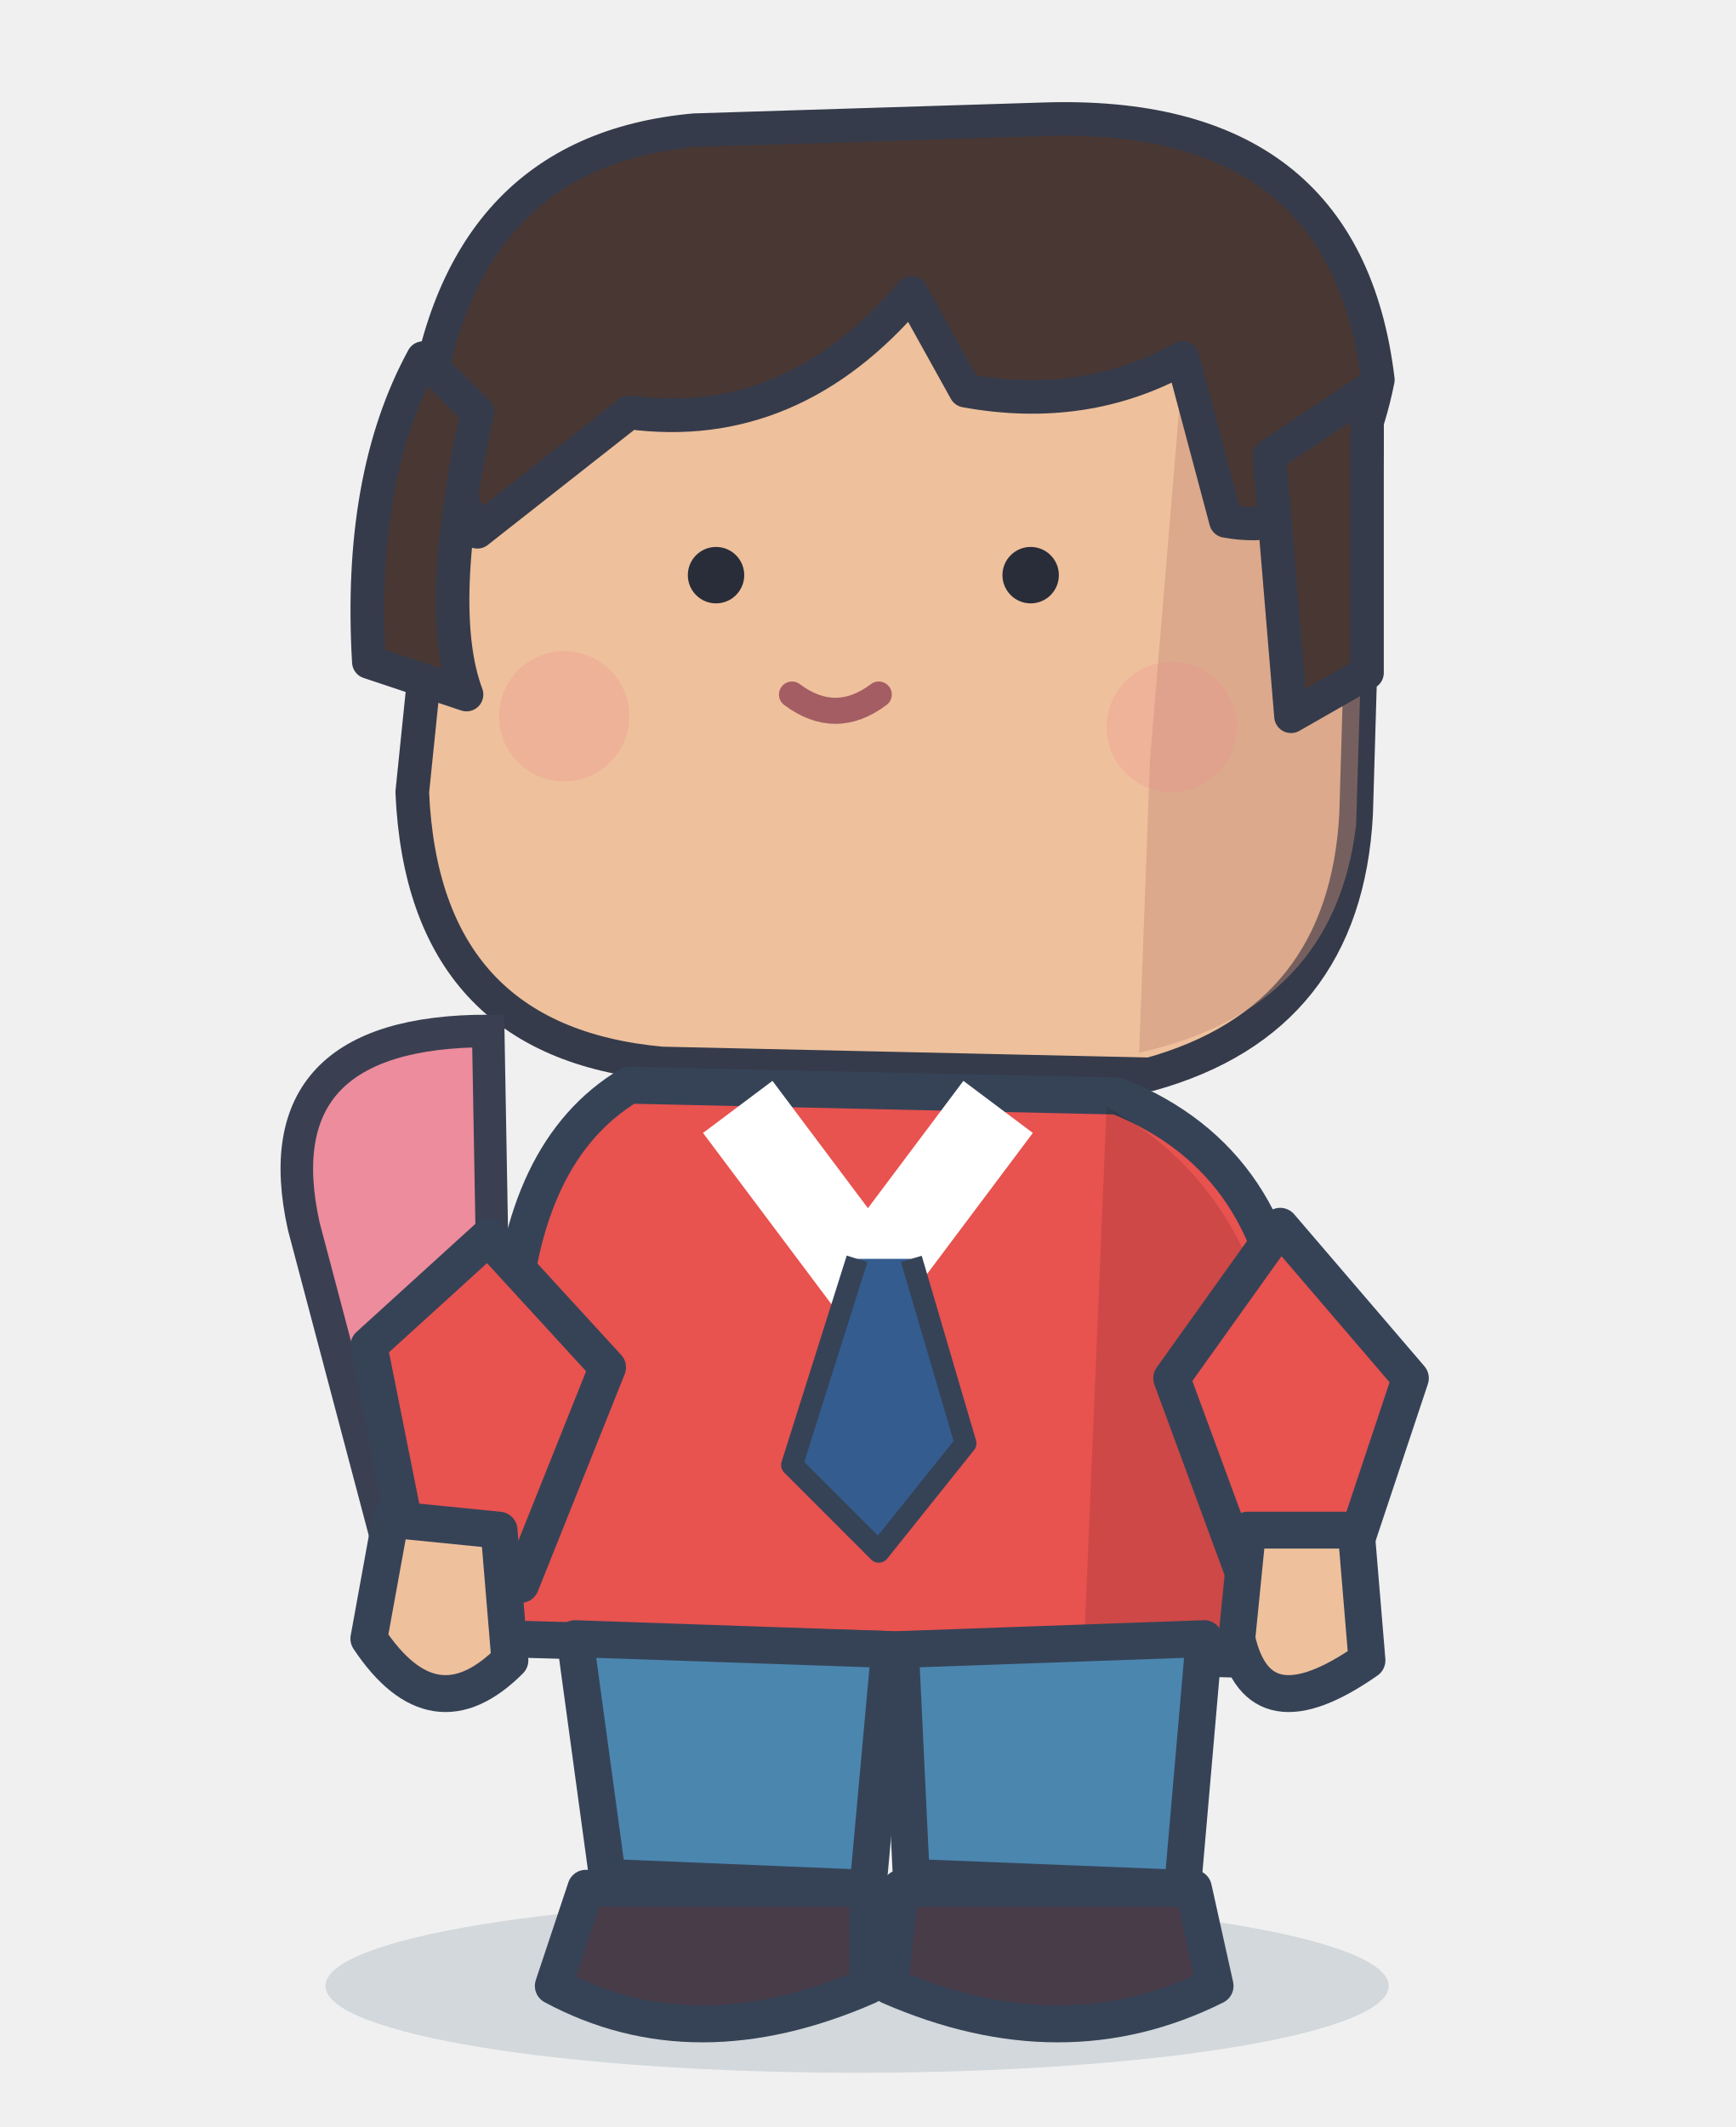
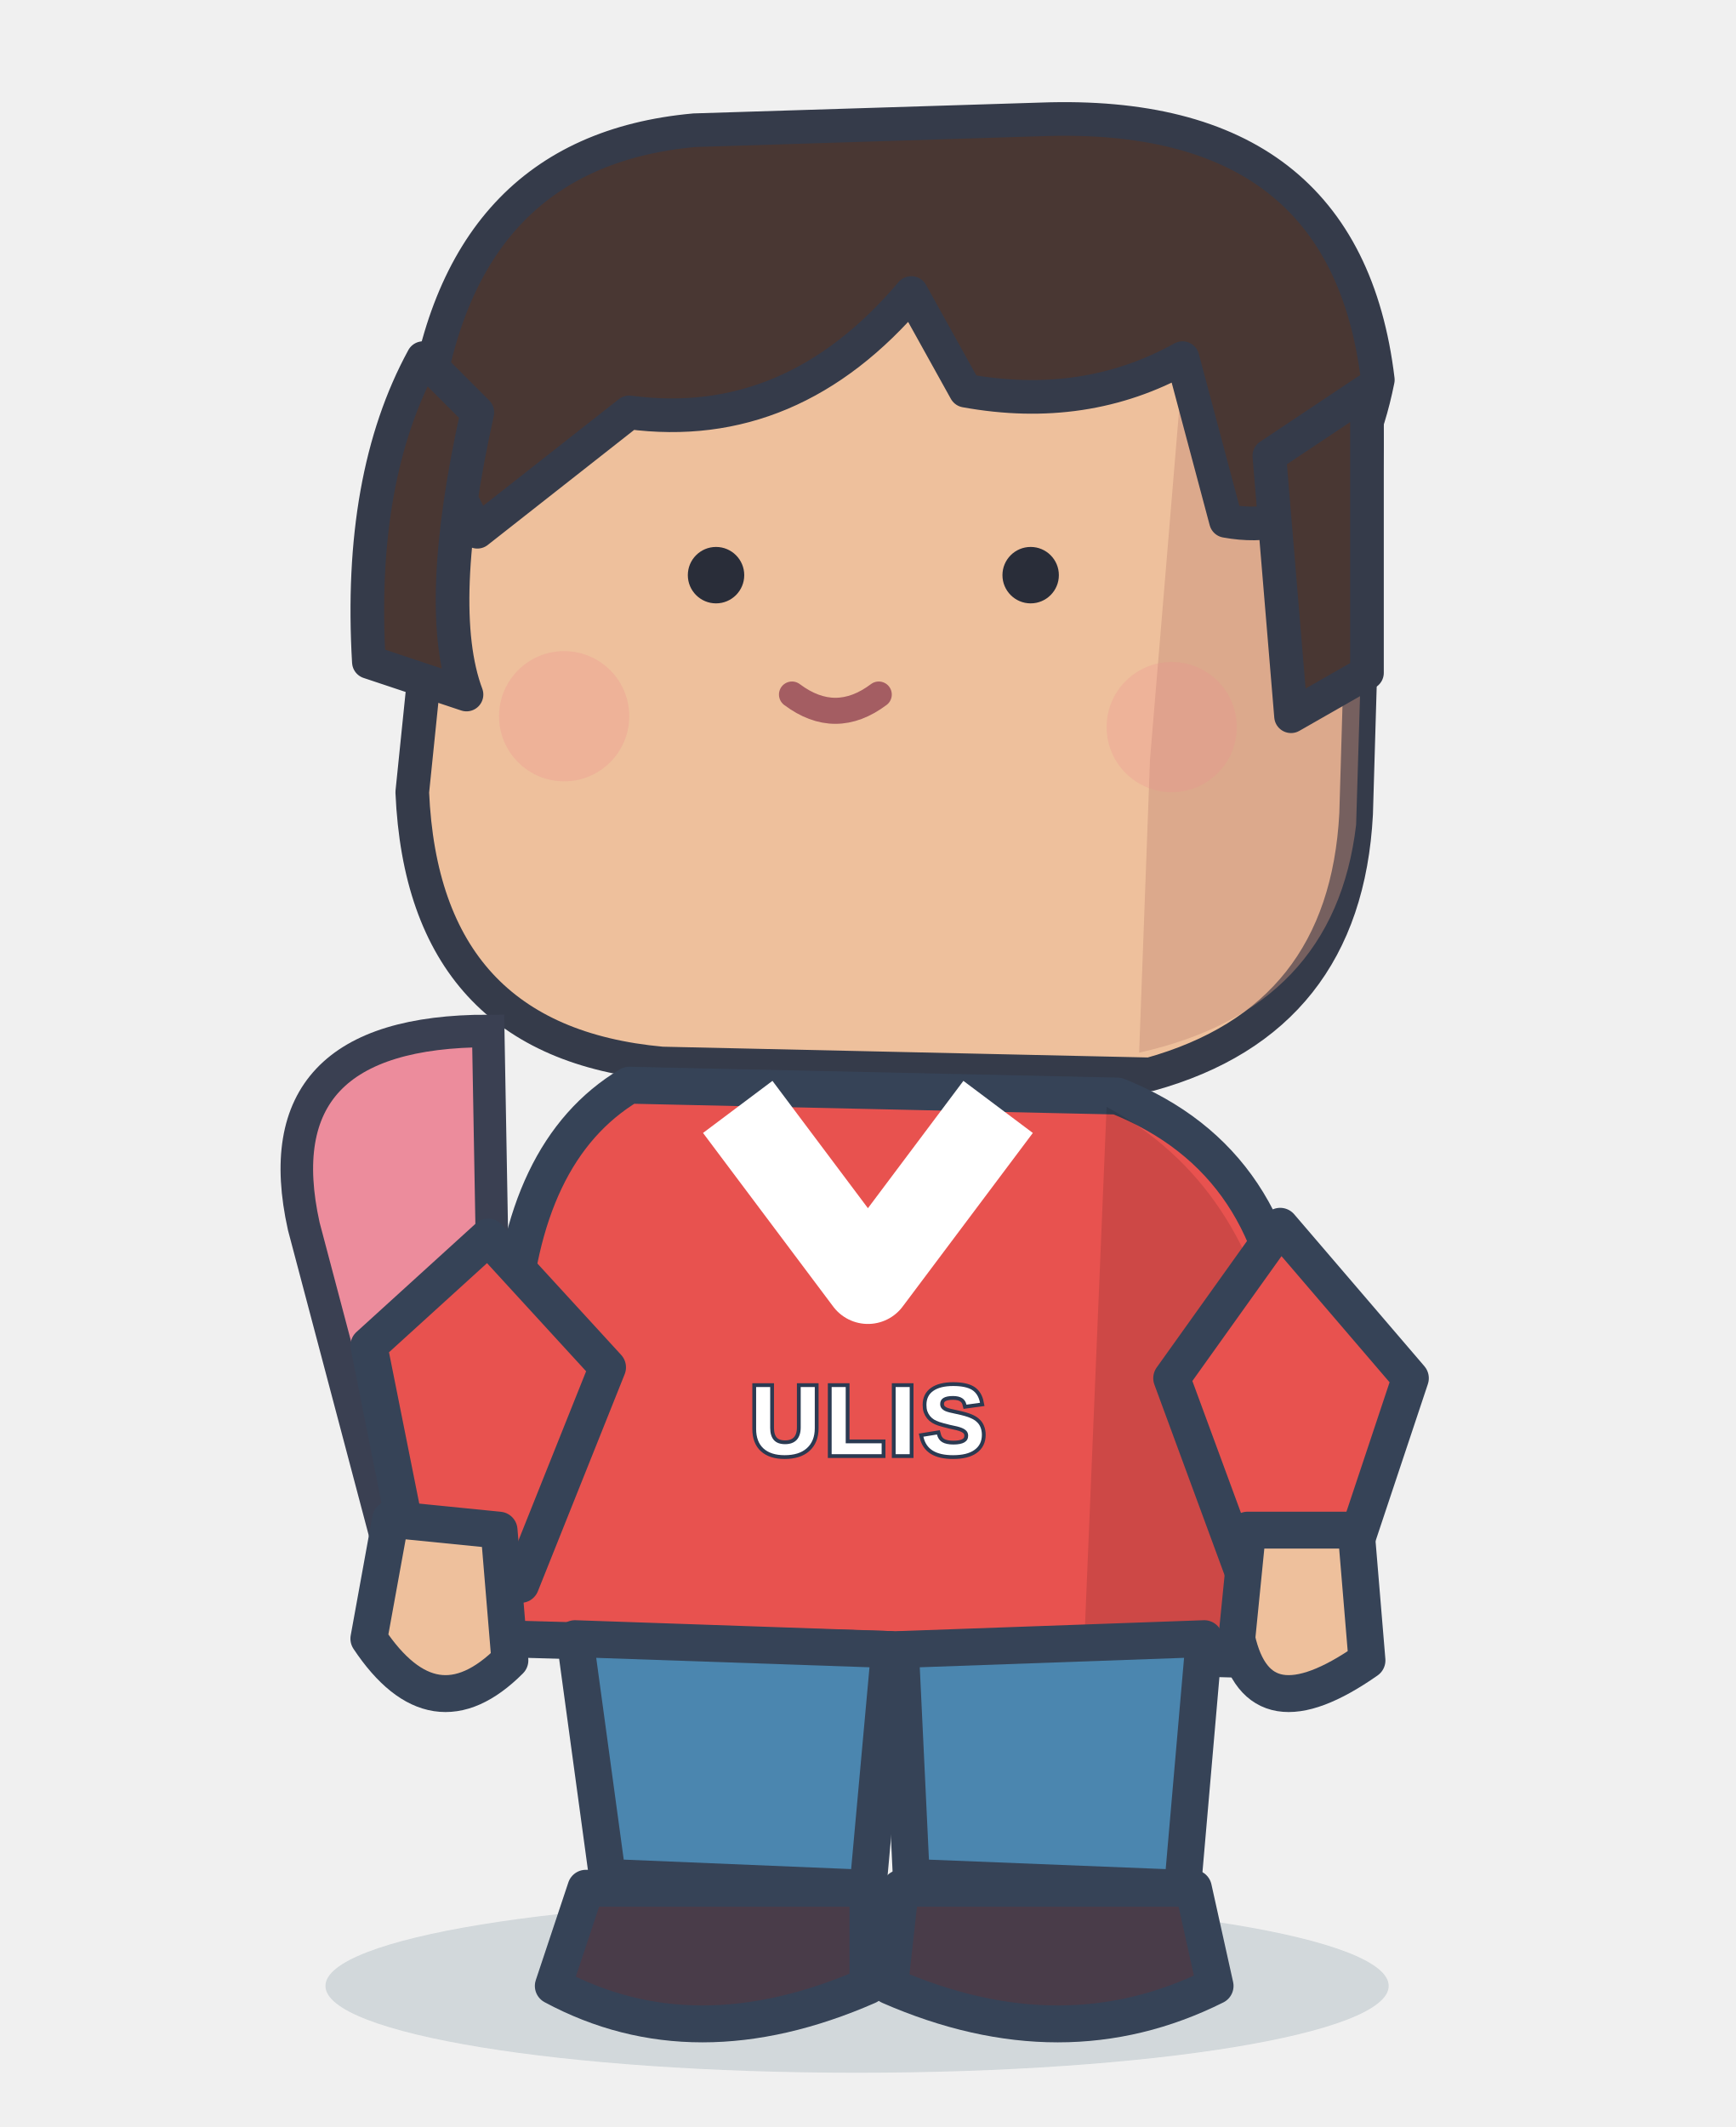
<svg xmlns="http://www.w3.org/2000/svg" viewBox="0 0 160 196" width="160" height="196">
  <ellipse cx="79" cy="183" rx="49" ry="8" fill="#395d6e" opacity=".17" />
  <g stroke="#353b4a" stroke-width="3.1" stroke-linejoin="round" stroke-linecap="round">
    <path d="M42 34 Q41 17 65 14 L112 19 Q126 21 126 41 L125 75 Q124 94 106 99 L61 98 Q39 96 38 73 Z" fill="#eec09c" />
    <path d="M110 22 Q126 24 126 43 L125 76 Q123 93 105 97 L106 70 Z" fill="#c58d78" opacity=".45" stroke="none" />
    <path d="M39 39 Q42 14 64 12 L96 11 Q124 10 127 35 Q124 50 113 48 L109 33 Q100 38 89 36 L84 27 Q73 40 58 38 L44 49 Z" fill="#493733" />
    <path d="M44 38 Q40 56 43 64 L34 61 Q33 44 39 33 Z" fill="#493733" />
    <path d="M117 42 L126 36 L126 62 L119 66 Z" fill="#493733" />
  </g>
  <circle cx="66" cy="53" r="2.6" fill="#292d39" />
  <circle cx="95" cy="53" r="2.6" fill="#292d39" />
  <path d="M73 64 q4 3 8 0" fill="none" stroke="#a45d62" stroke-width="2.4" stroke-linecap="round" />
  <circle cx="52" cy="66" r="6" fill="#ed8b8e" opacity=".27" />
  <circle cx="108" cy="67" r="6" fill="#ed8b8e" opacity=".24" />
  <path d="M45 95 Q24 95 28 113 L37 147 L46 151 Z" fill="#ec8c9c" stroke="#3a4052" stroke-width="3" />
  <g transform="translate(0 0)" stroke="#364357" stroke-linejoin="round" stroke-width="3.4">
    <path d="M58 100 L103 101 Q118 107 119 125 L118 153 L46 151 L47 123 Q48 106 58 100Z" fill="#e8524f" />
    <path d="M102 102 Q115 109 118 126 L117 150 L100 150Z" fill="#000" opacity=".12" stroke="none" />
    <path d="M68 102 L80 118 L92 102" fill="none" stroke="#fff" stroke-width="8" />
-     <path d="M79 116 L73 135 L81 143 L89 133 L84 116" fill="#345c8f" stroke-width="2" />
    <path d="M45 114 L34 124 L38 144 L48 146 L56 126Z" fill="#e8524f" />
    <path d="M118 113 L130 127 L124 145 L115 146 L108 127Z" fill="#e8524f" />
    <path d="M36 140 L46 141 L47 153 Q40 160 34 151 Z" fill="#eec09c" />
    <path d="M115 141 L125 141 L126 153 Q116 160 114 151 Z" fill="#eec09c" />
    <path d="M53 151 L82 152 L80 174 L56 173Z" fill="#4b86af" />
    <path d="M83 152 L111 151 L109 174 L84 173Z" fill="#4b86af" />
    <path d="M54 174 L80 174 L80 183 Q64 190 51 183Z" fill="#493c49" />
    <path d="M83 174 L110 174 L112 183 Q98 190 82 183Z" fill="#493c49" />
  </g>
+   <text x="80" y="134" text-anchor="middle" font-family="Arial, Helvetica, sans-serif" font-weight="800" font-size="9" fill="#ffffff" stroke="#2b3a52" stroke-width="0.7" paint-order="stroke" letter-spacing="0.4">ULIS</text>
</svg>
